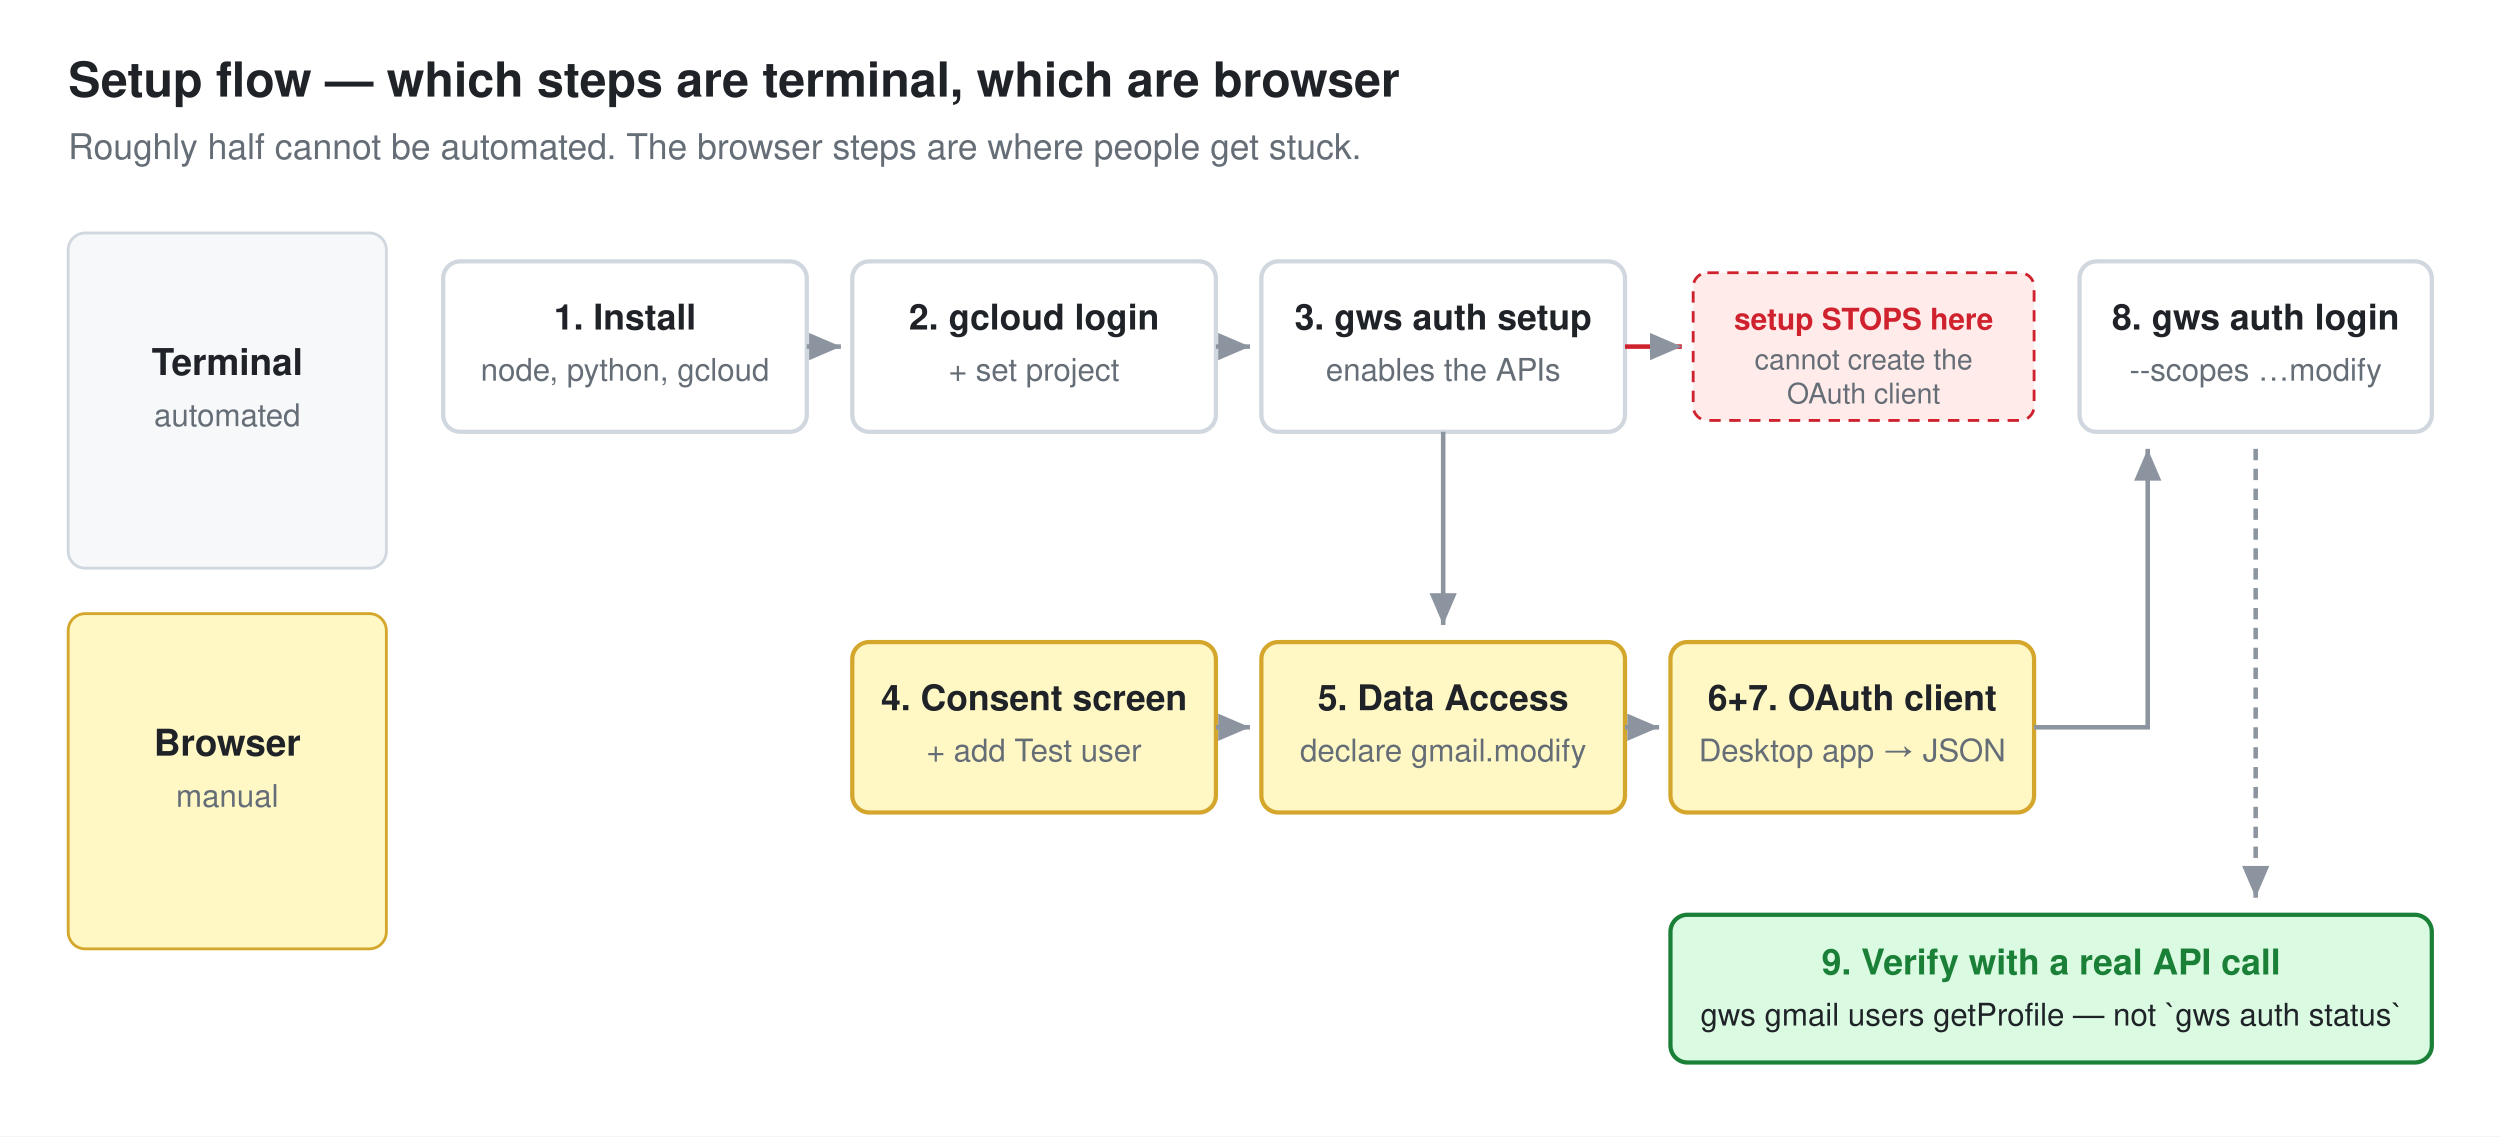
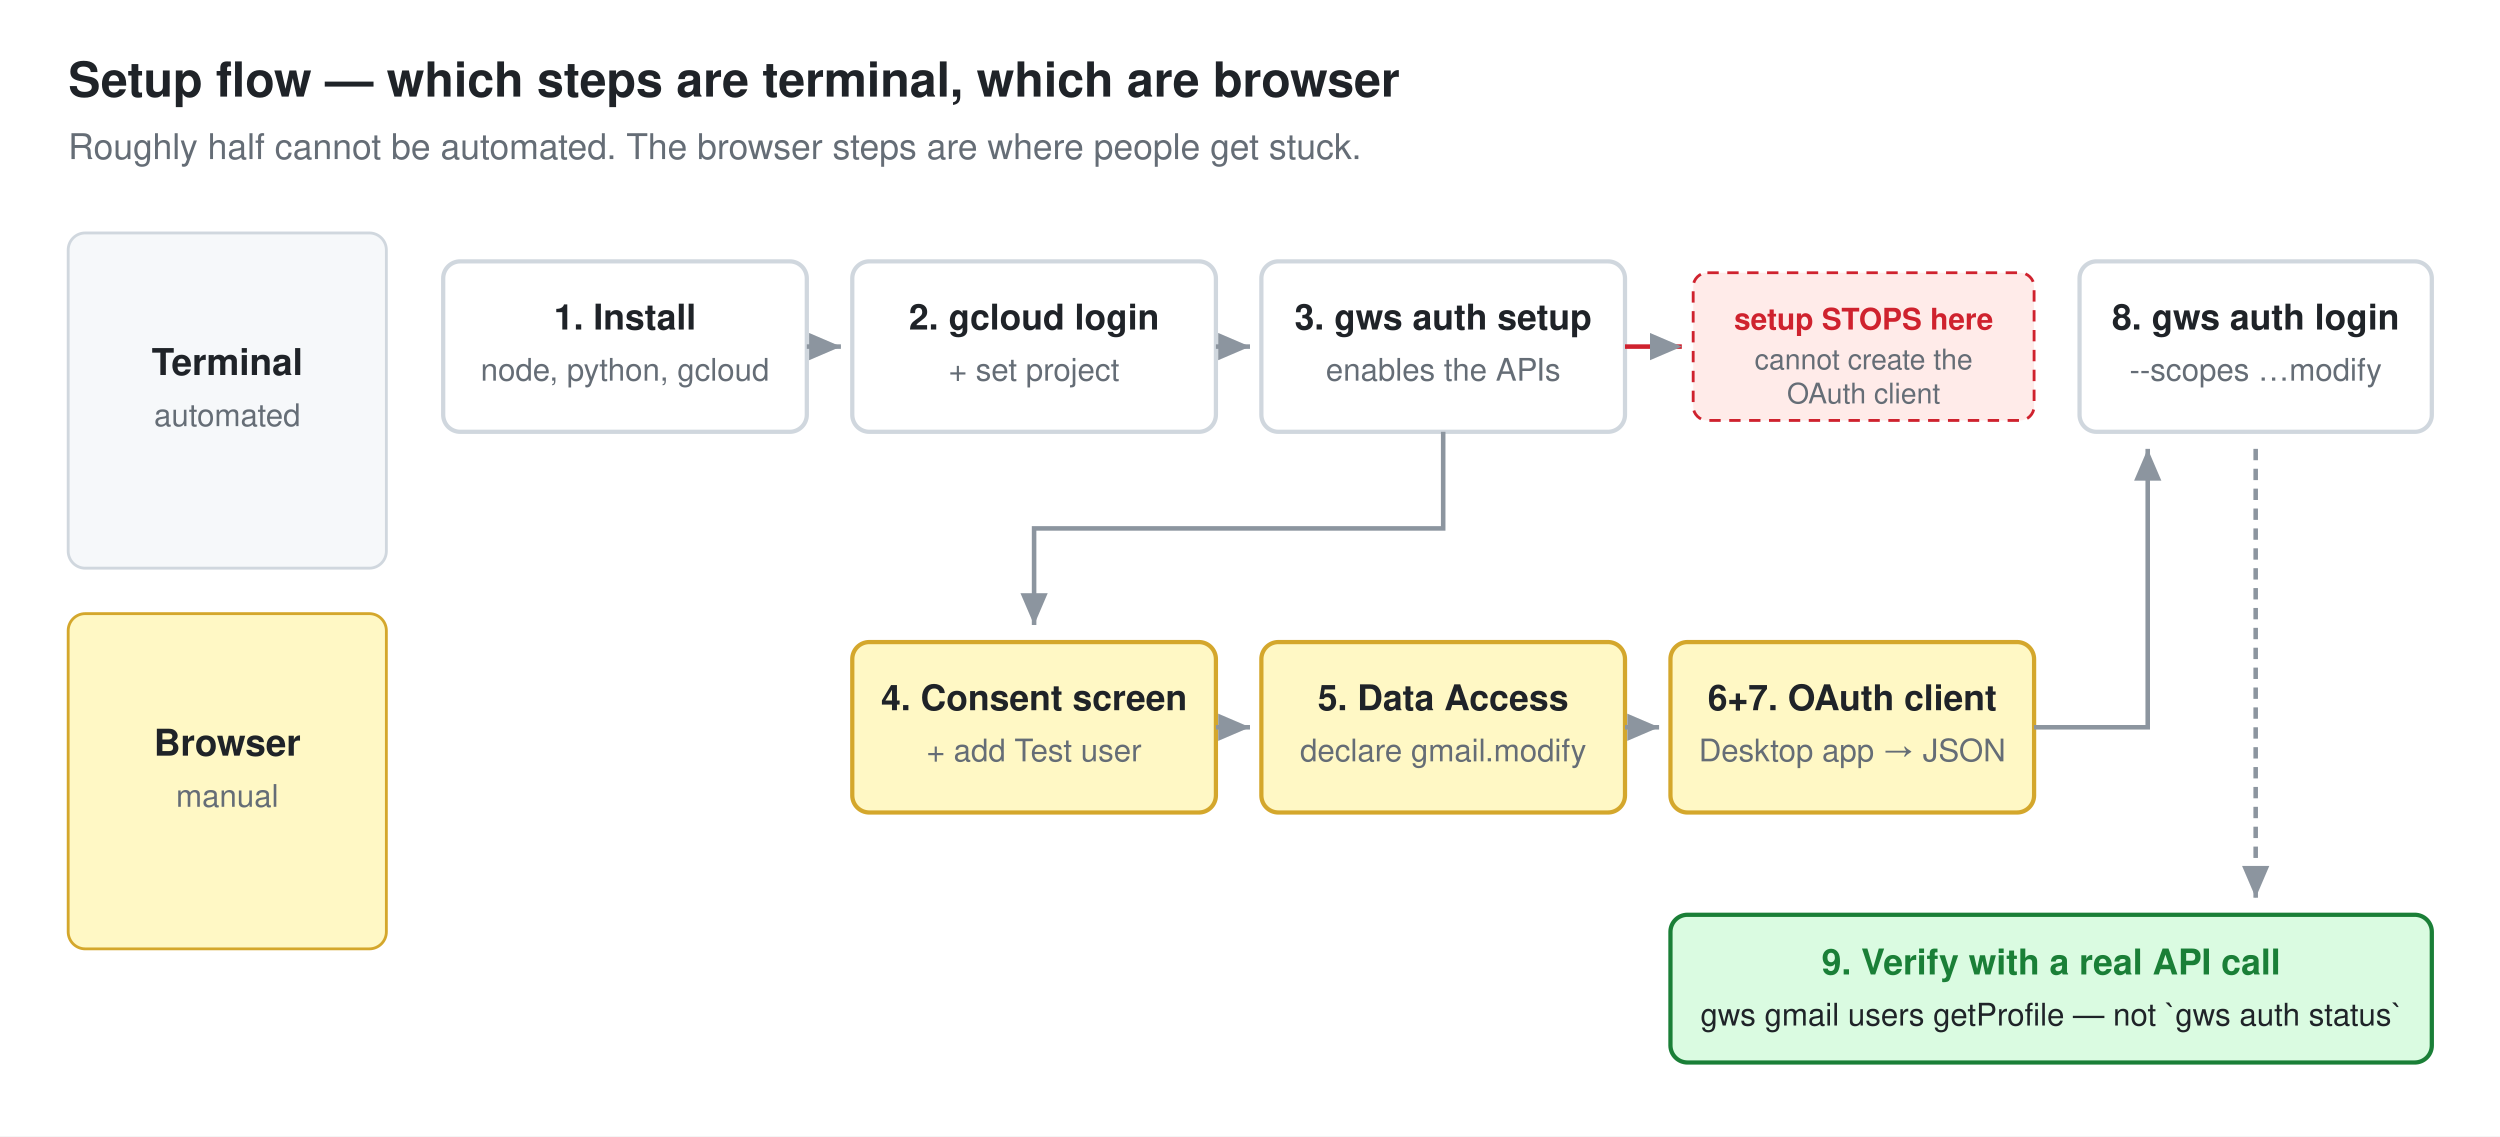
<svg xmlns="http://www.w3.org/2000/svg" viewBox="0 0 880 400" width="880" height="400" font-family="-apple-system,BlinkMacSystemFont,Segoe UI,Helvetica,Arial,sans-serif">
  <rect width="880" height="400" fill="#ffffff" />
  <text x="24" y="34" font-size="17" font-weight="600" fill="#1f2328">Setup flow — which steps are terminal, which are browser</text>
  <text x="24" y="56" font-size="12.5" fill="#656d76">Roughly half cannot be automated. The browser steps are where people get stuck.</text>
  <rect x="24" y="82" width="112" height="118" rx="6" fill="#f6f8fa" stroke="#d0d7de" />
  <text x="80" y="132" font-size="13" font-weight="600" fill="#1f2328" text-anchor="middle">Terminal</text>
  <text x="80" y="150" font-size="11" fill="#656d76" text-anchor="middle">automated</text>
  <rect x="24" y="216" width="112" height="118" rx="6" fill="#fff8c5" stroke="#d4a72c" />
  <text x="80" y="266" font-size="13" font-weight="600" fill="#1f2328" text-anchor="middle">Browser</text>
  <text x="80" y="284" font-size="11" fill="#656d76" text-anchor="middle">manual</text>
  <g>
    <rect x="156" y="92" width="128" height="60" rx="6" fill="#ffffff" stroke="#d0d7de" stroke-width="1.5" />
    <text x="220" y="116" font-size="12.5" font-weight="600" fill="#1f2328" text-anchor="middle">1. Install</text>
    <text x="220" y="134" font-size="11" fill="#656d76" text-anchor="middle">node, python, gcloud</text>
    <rect x="300" y="92" width="128" height="60" rx="6" fill="#ffffff" stroke="#d0d7de" stroke-width="1.5" />
    <text x="364" y="116" font-size="12.5" font-weight="600" fill="#1f2328" text-anchor="middle">2. gcloud login</text>
    <text x="364" y="134" font-size="11" fill="#656d76" text-anchor="middle">+ set project</text>
    <rect x="444" y="92" width="128" height="60" rx="6" fill="#ffffff" stroke="#d0d7de" stroke-width="1.5" />
    <text x="508" y="116" font-size="12.5" font-weight="600" fill="#1f2328" text-anchor="middle">3. gws auth setup</text>
    <text x="508" y="134" font-size="11" fill="#656d76" text-anchor="middle">enables the APIs</text>
    <rect x="732" y="92" width="124" height="60" rx="6" fill="#ffffff" stroke="#d0d7de" stroke-width="1.5" />
    <text x="794" y="116" font-size="12.5" font-weight="600" fill="#1f2328" text-anchor="middle">8. gws auth login</text>
    <text x="794" y="134" font-size="11" fill="#656d76" text-anchor="middle">--scopes …modify</text>
  </g>
  <g>
    <rect x="300" y="226" width="128" height="60" rx="6" fill="#fff8c5" stroke="#d4a72c" stroke-width="1.5" />
    <text x="364" y="250" font-size="12.5" font-weight="600" fill="#1f2328" text-anchor="middle">4. Consent screen</text>
    <text x="364" y="268" font-size="11" fill="#656d76" text-anchor="middle">+ add Test user</text>
    <rect x="444" y="226" width="128" height="60" rx="6" fill="#fff8c5" stroke="#d4a72c" stroke-width="1.5" />
    <text x="508" y="250" font-size="12.5" font-weight="600" fill="#1f2328" text-anchor="middle">5. Data Access</text>
    <text x="508" y="268" font-size="11" fill="#656d76" text-anchor="middle">declare gmail.modify</text>
    <rect x="588" y="226" width="128" height="60" rx="6" fill="#fff8c5" stroke="#d4a72c" stroke-width="1.5" />
    <text x="652" y="250" font-size="12.5" font-weight="600" fill="#1f2328" text-anchor="middle">6+7. OAuth client</text>
    <text x="652" y="268" font-size="11" fill="#656d76" text-anchor="middle">Desktop app → JSON</text>
  </g>
  <defs>
    <marker id="a" markerWidth="9" markerHeight="9" refX="7" refY="3" orient="auto">
      <path d="M0,0 L0,6 L7,3 z" fill="#8c959f" />
    </marker>
  </defs>
  <g stroke="#8c959f" stroke-width="1.6" fill="none" marker-end="url(#a)">
    <path d="M284,122 H296" />
    <path d="M428,122 H440" />
-     <path d="M508,152 V220" />
+     <path d="M508,152 V186 H364 V220" />
    <path d="M428,256 H440" />
    <path d="M572,256 H584" />
    <path d="M716,256 H756 V158" />
  </g>
  <rect x="596" y="96" width="120" height="52" rx="5" fill="#ffebe9" stroke="#cf222e" stroke-dasharray="4 3" />
  <text x="656" y="116" font-size="10.5" font-weight="600" fill="#cf222e" text-anchor="middle">setup STOPS here</text>
  <text x="656" y="130" font-size="10" fill="#656d76" text-anchor="middle">cannot create the</text>
  <text x="656" y="142" font-size="10" fill="#656d76" text-anchor="middle">OAuth client</text>
  <path d="M572,122 H592" stroke="#cf222e" stroke-width="1.6" fill="none" marker-end="url(#a)" />
  <rect x="588" y="322" width="268" height="52" rx="6" fill="#dafbe1" stroke="#1a7f37" stroke-width="1.5" />
  <text x="722" y="343" font-size="12.5" font-weight="600" fill="#1a7f37" text-anchor="middle">9. Verify with a real API call</text>
  <text x="722" y="361" font-size="11" fill="#1f2328" text-anchor="middle">gws gmail users getProfile — not `gws auth status`</text>
  <path d="M794,158 V316" stroke="#8c959f" stroke-width="1.6" fill="none" marker-end="url(#a)" stroke-dasharray="4 3" />
</svg>
